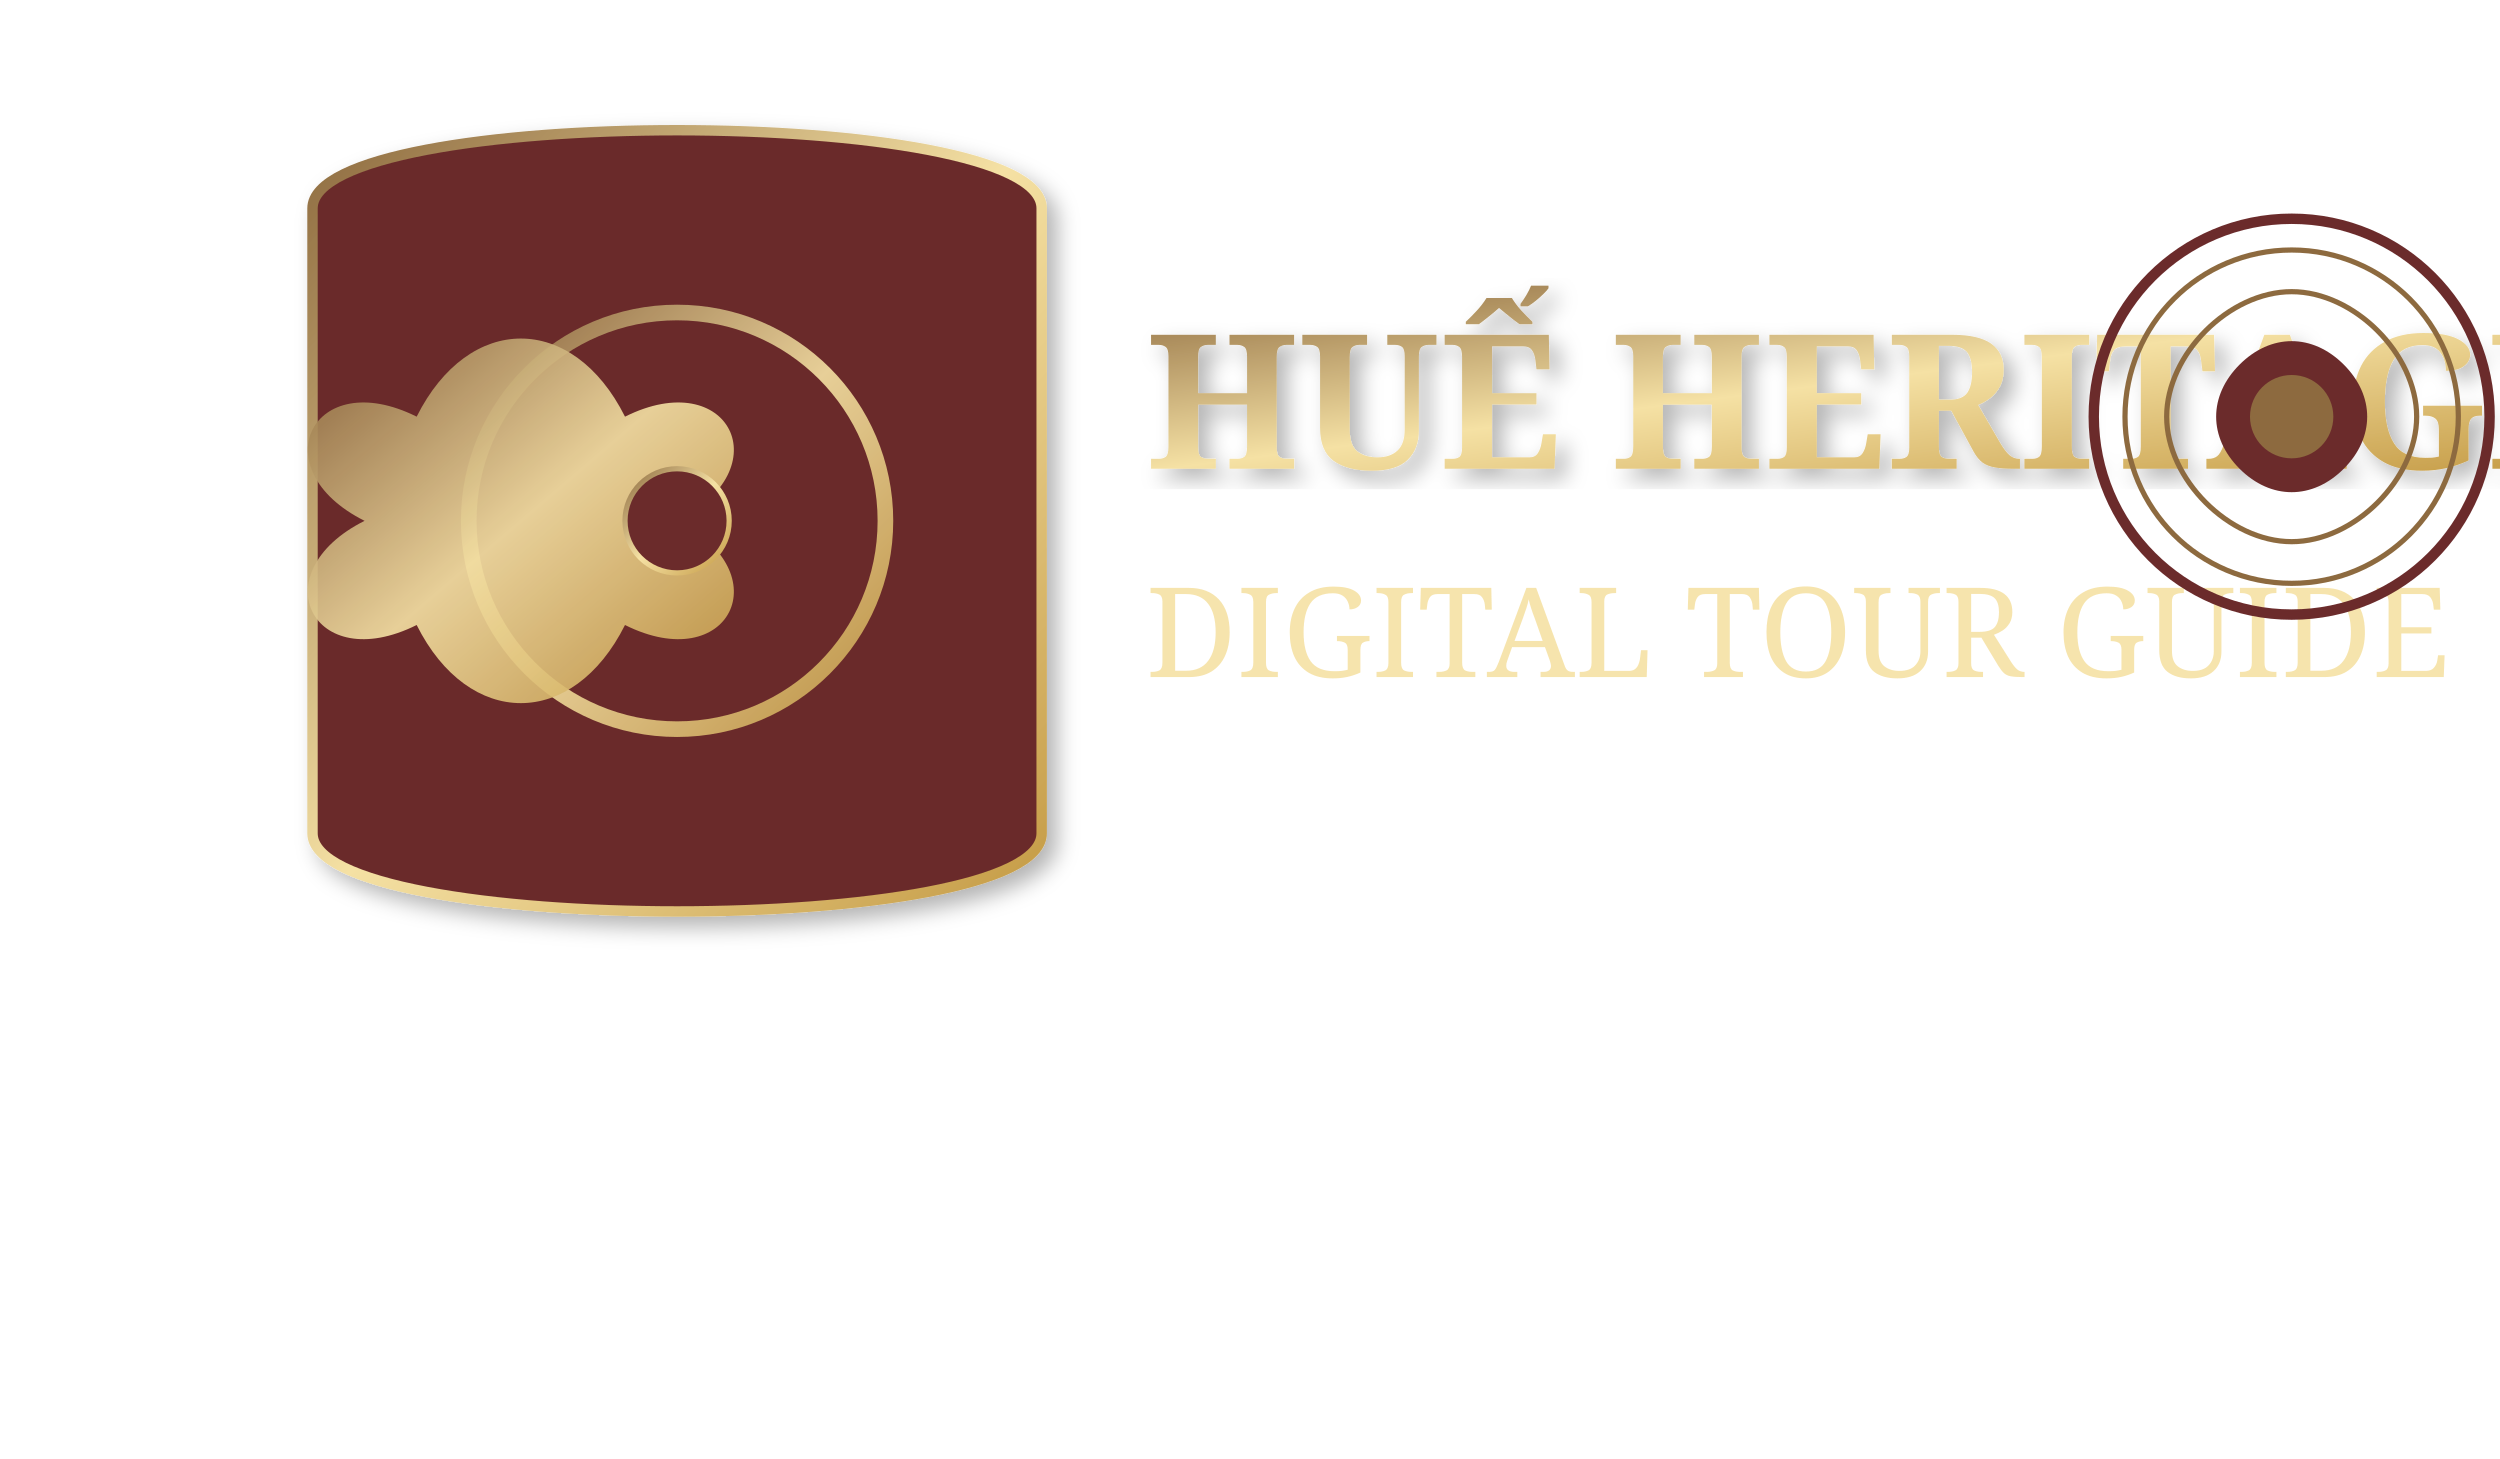
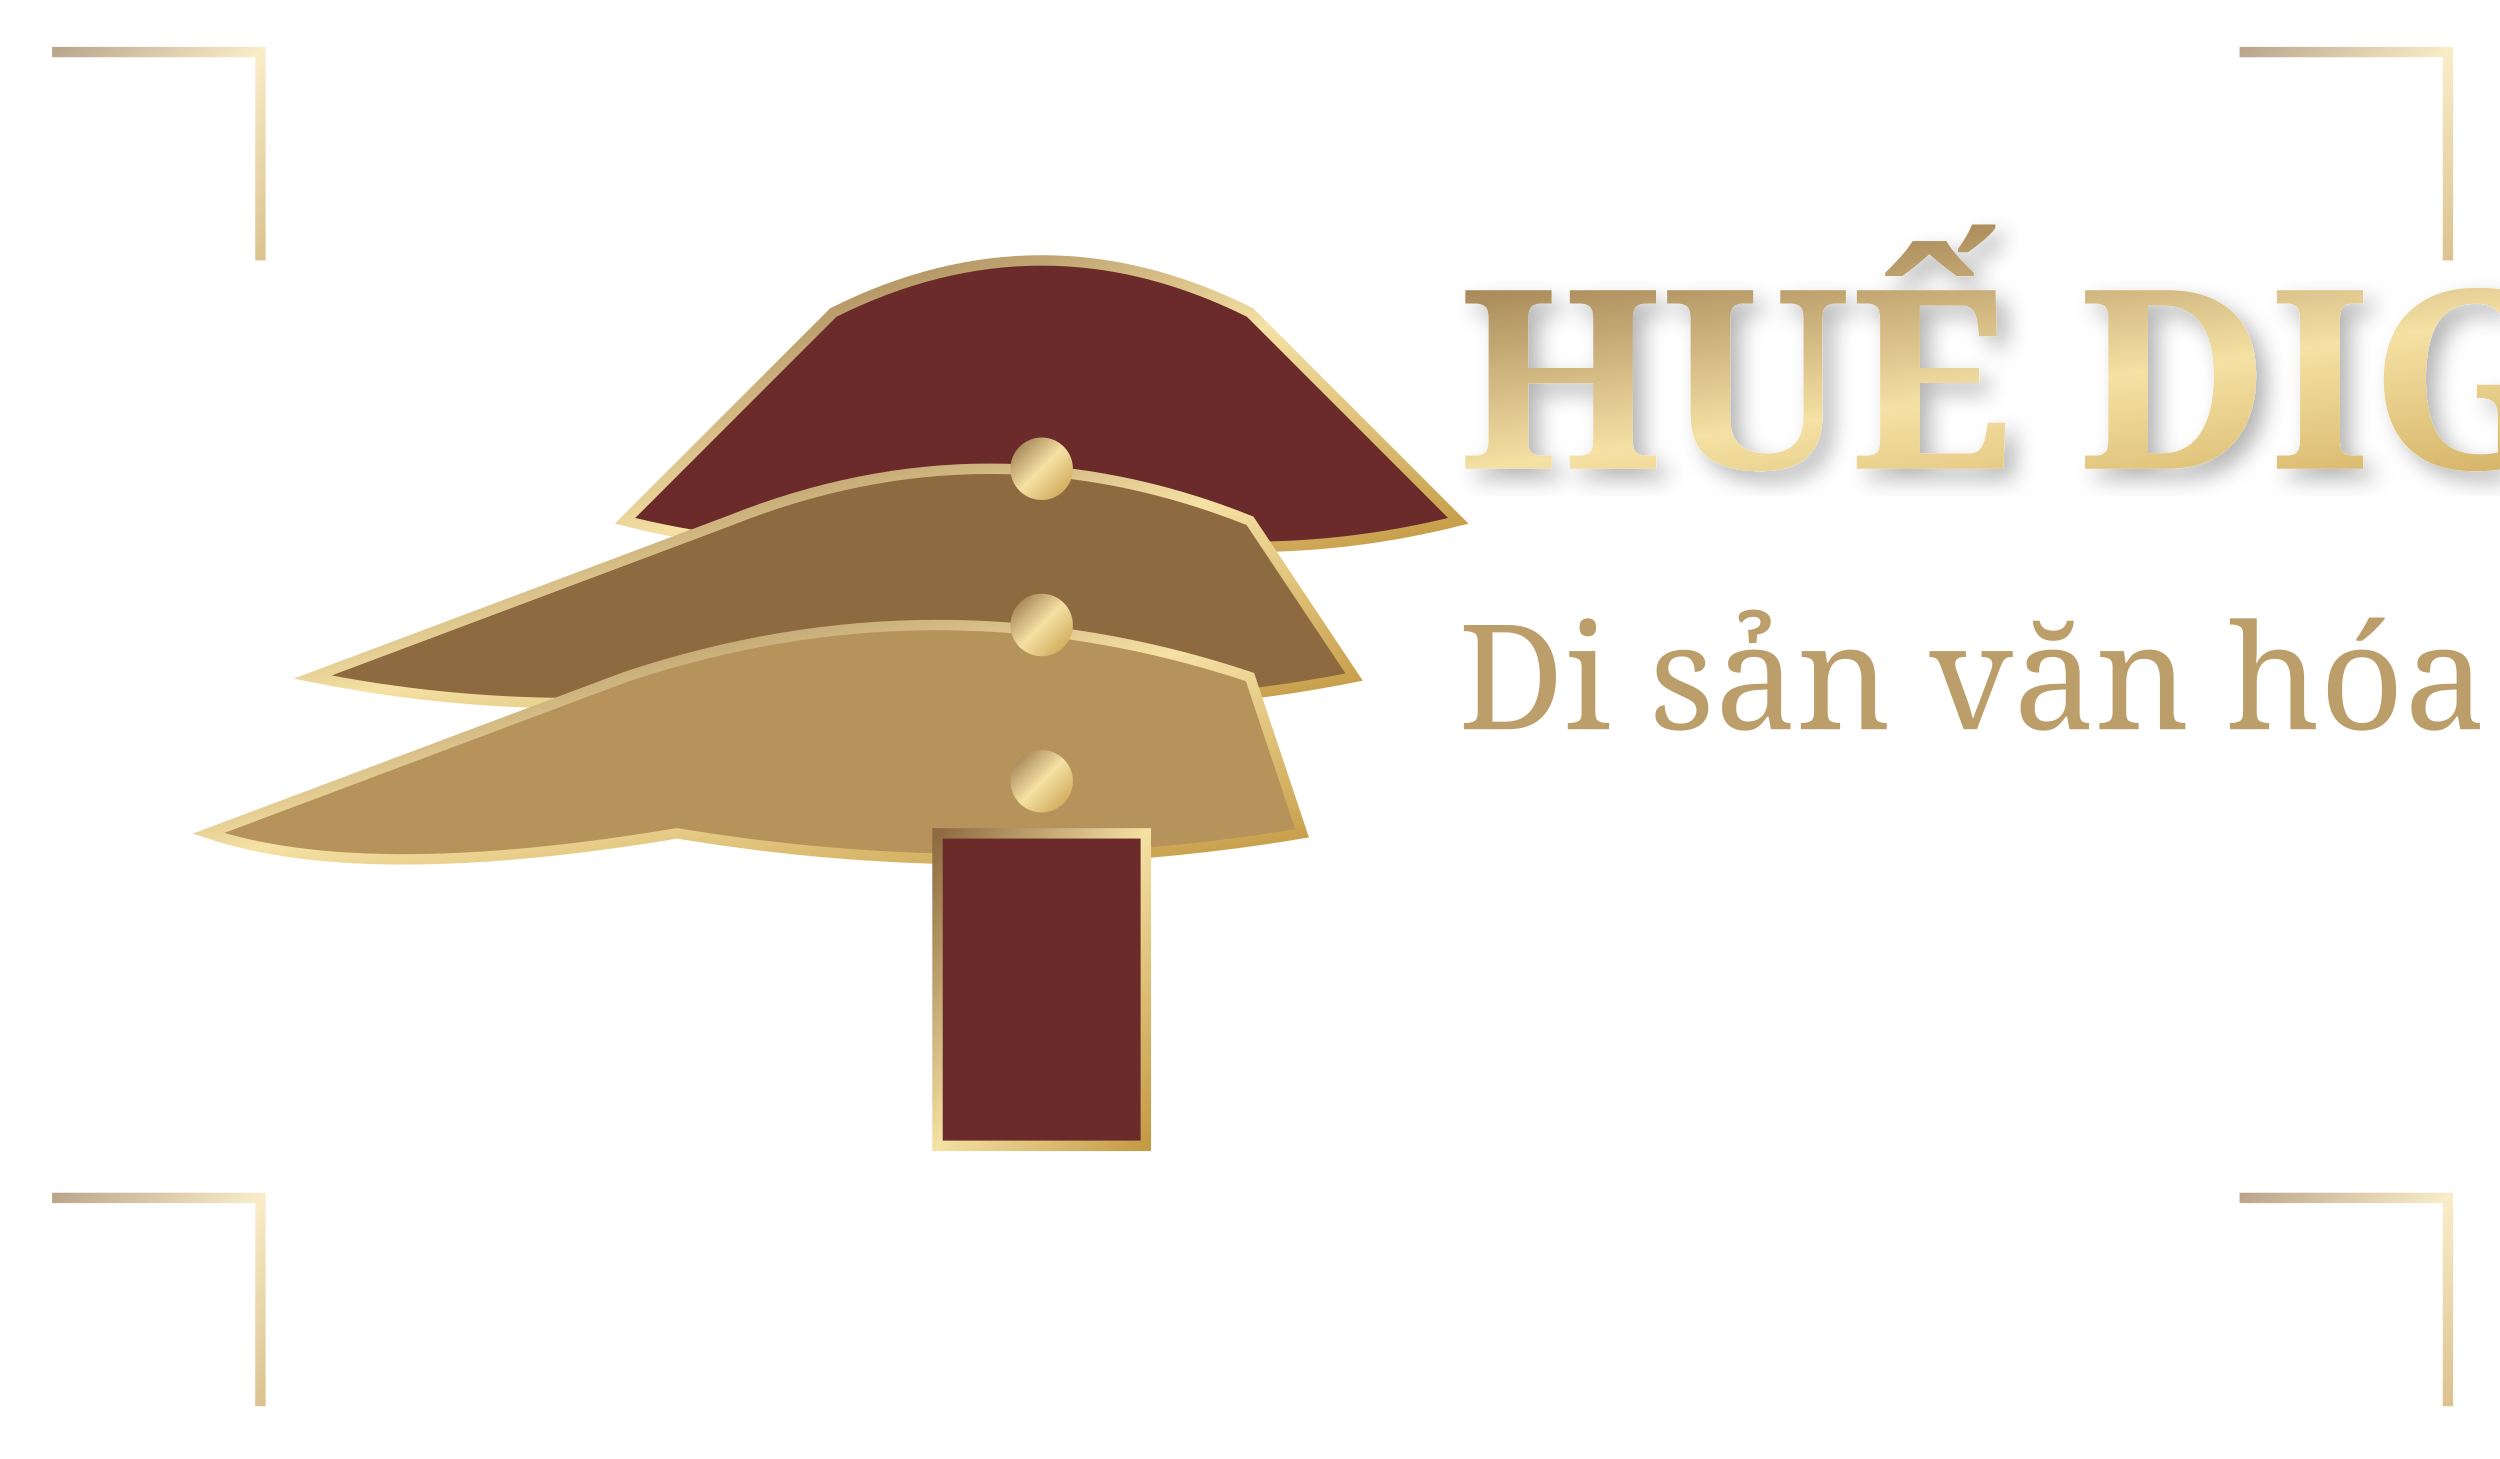
<svg xmlns="http://www.w3.org/2000/svg" width="240" height="140" viewBox="0 0 240 140">
  <defs>
    <linearGradient id="goldGradient" x1="0%" y1="0%" x2="100%" y2="100%">
      <stop offset="0%" style="stop-color:#8D6A3F;stop-opacity:1" />
      <stop offset="50%" style="stop-color:#F5E1A4;stop-opacity:1" />
      <stop offset="100%" style="stop-color:#C49A44;stop-opacity:1" />
    </linearGradient>
    <filter id="shadow" x="-10%" y="-10%" width="120%" height="120%">
      <feDropShadow dx="1" dy="1" stdDeviation="1" flood-color="#000" flood-opacity="0.3" />
    </filter>
  </defs>
-   <path d="M30,20 C30,10 100,10 100,20 L100,80 C100,90 30,90 30,80 Z" fill="#6B2B2B" stroke="url(#goldGradient)" stroke-width="1" filter="url(#shadow)" />
-   <circle cx="65" cy="50" r="20" fill="none" stroke="url(#goldGradient)" stroke-width="1.5" opacity="0.9" />
-   <path d="M60,40 C70,35 75,45 65,50 C75,55 70,65 60,60 C55,70 45,70 40,60 C30,65 25,55 35,50 C25,45 30,35 40,40 C45,30 55,30 60,40Z" fill="url(#goldGradient)" opacity="0.9" />
-   <circle cx="65" cy="50" r="5" fill="#6B2B2B" stroke="url(#goldGradient)" stroke-width="0.5" />
-   <text x="110" y="45" font-family="serif" font-weight="bold" font-size="18" fill="url(#goldGradient)" filter="url(#shadow)">
-     HUẾ HERITAGE
+   <g transform="translate(20, 20)">
+     <path d="M60,10 Q80,0 100,10 L120,30 Q100,35 80,30 Q60,35 40,30 L60,10Z" fill="#6B2B2B" stroke="url(#goldGradient)" stroke-width="1" />
+     <path d="M50,30 Q75,20 100,30 L110,45 Q85,50 60,45 Q35,50 10,45 L50,30Z" fill="#8D6A3F" stroke="url(#goldGradient)" stroke-width="1" />
+     <path d="M40,45 Q70,35 100,45 L105,60 Q75,65 45,60 Q15,65 0,60 L40,45Z" fill="#B5935A" stroke="url(#goldGradient)" stroke-width="1" />
+     <circle cx="80" cy="25" r="3" fill="url(#goldGradient)" />
+     <circle cx="80" cy="40" r="3" fill="url(#goldGradient)" />
+     <circle cx="80" cy="55" r="3" fill="url(#goldGradient)" />
+     <rect x="70" y="60" width="20" height="30" fill="#6B2B2B" stroke="url(#goldGradient)" stroke-width="1" />
+   </g>
+   <text x="140" y="45" font-family="serif" font-size="24" font-weight="bold" fill="url(#goldGradient)" filter="url(#shadow)">
+     HUẾ DIGITAL
  </text>
-   <text x="110" y="65" font-family="serif" font-size="12" fill="#F5E1A4" opacity="0.9">
-     DIGITAL TOUR GUIDE
+   <text x="140" y="70" font-family="serif" font-size="14" fill="#B5935A" opacity="0.9">
+     Di sản văn hóa cố đô
  </text>
-   <line x1="105" y1="30" x2="195" y2="30" stroke="url(#goldGradient)" stroke-width="0.5" opacity="0.8" />
-   <line x1="105" y1="70" x2="195" y2="70" stroke="url(#goldGradient)" stroke-width="0.5" opacity="0.8" />
-   <g transform="translate(200, 20)">
-     <circle cx="20" cy="20" r="19" fill="none" stroke="#6B2B2B" stroke-width="1" />
-     <circle cx="20" cy="20" r="16" fill="none" stroke="#8D6A3F" stroke-width="0.5" />
-     <path d="M20,8 C26,8 32,14 32,20 C32,26 26,32 20,32 C14,32 8,26 8,20 C8,14 14,8 20,8" fill="none" stroke="#8D6A3F" stroke-width="0.5" />
-     <path d="M15,15 C18,12 22,12 25,15 C28,18 28,22 25,25 C22,28 18,28 15,25 C12,22 12,18 15,15" fill="#6B2B2B" />
-     <circle cx="20" cy="20" r="4" fill="#8D6A3F" />
-   </g>
+   <line x1="135" y1="30" x2="220" y2="30" stroke="url(#goldGradient)" stroke-width="0.5" opacity="0.8" />
+   <line x1="135" y1="80" x2="220" y2="80" stroke="url(#goldGradient)" stroke-width="0.5" opacity="0.8" />
+   <path d="M5,5 L25,5 L25,25" fill="none" stroke="url(#goldGradient)" stroke-width="1" opacity="0.6" />
+   <path d="M215,5 L235,5 L235,25" fill="none" stroke="url(#goldGradient)" stroke-width="1" opacity="0.6" />
+   <path d="M5,115 L25,115 L25,135" fill="none" stroke="url(#goldGradient)" stroke-width="1" opacity="0.6" />
+   <path d="M215,115 L235,115 L235,135" fill="none" stroke="url(#goldGradient)" stroke-width="1" opacity="0.6" />
</svg>
